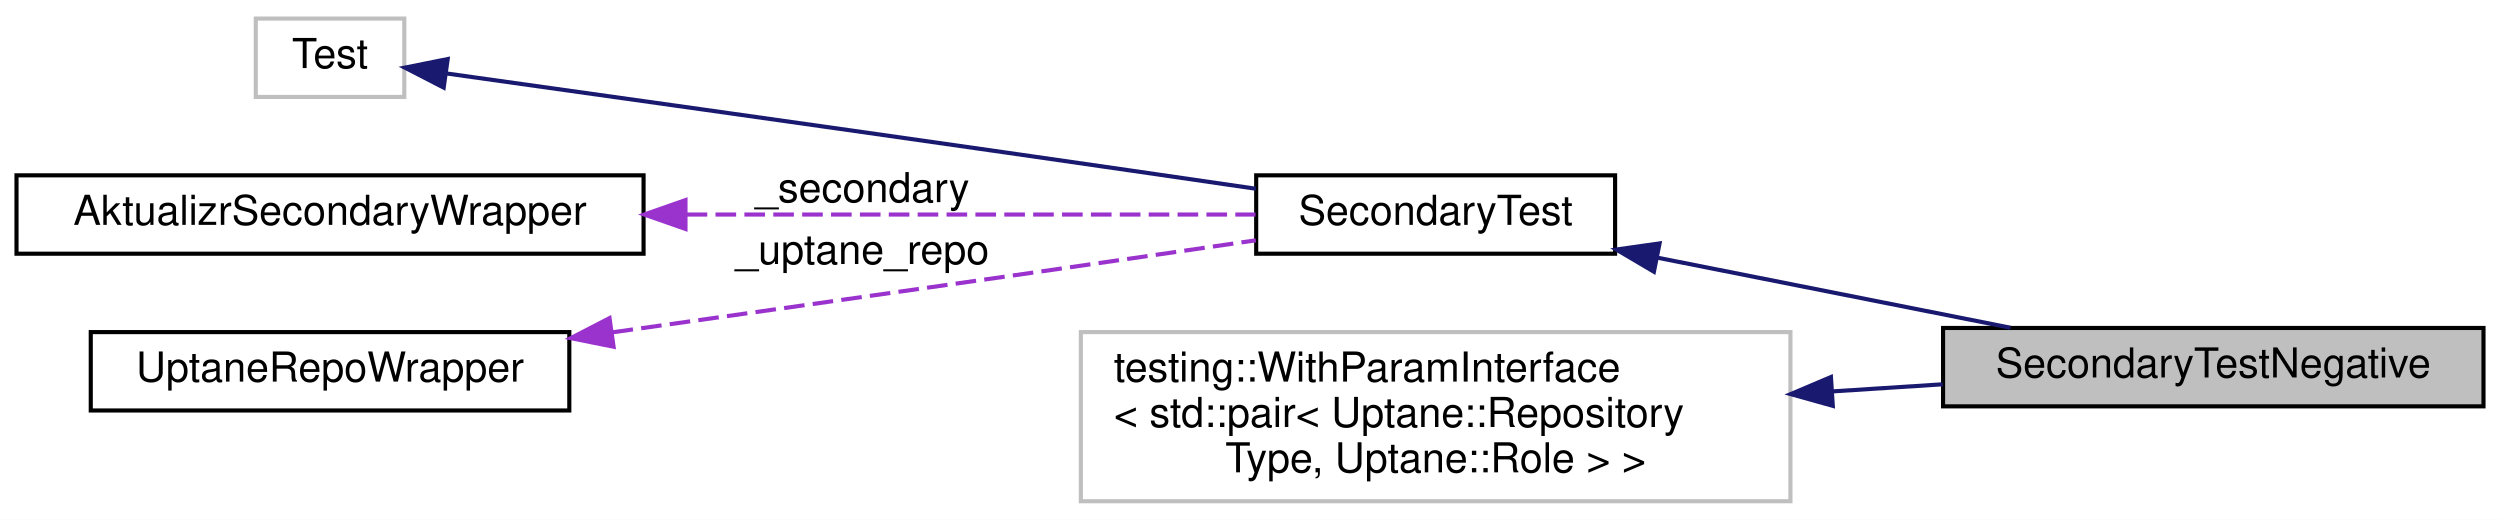
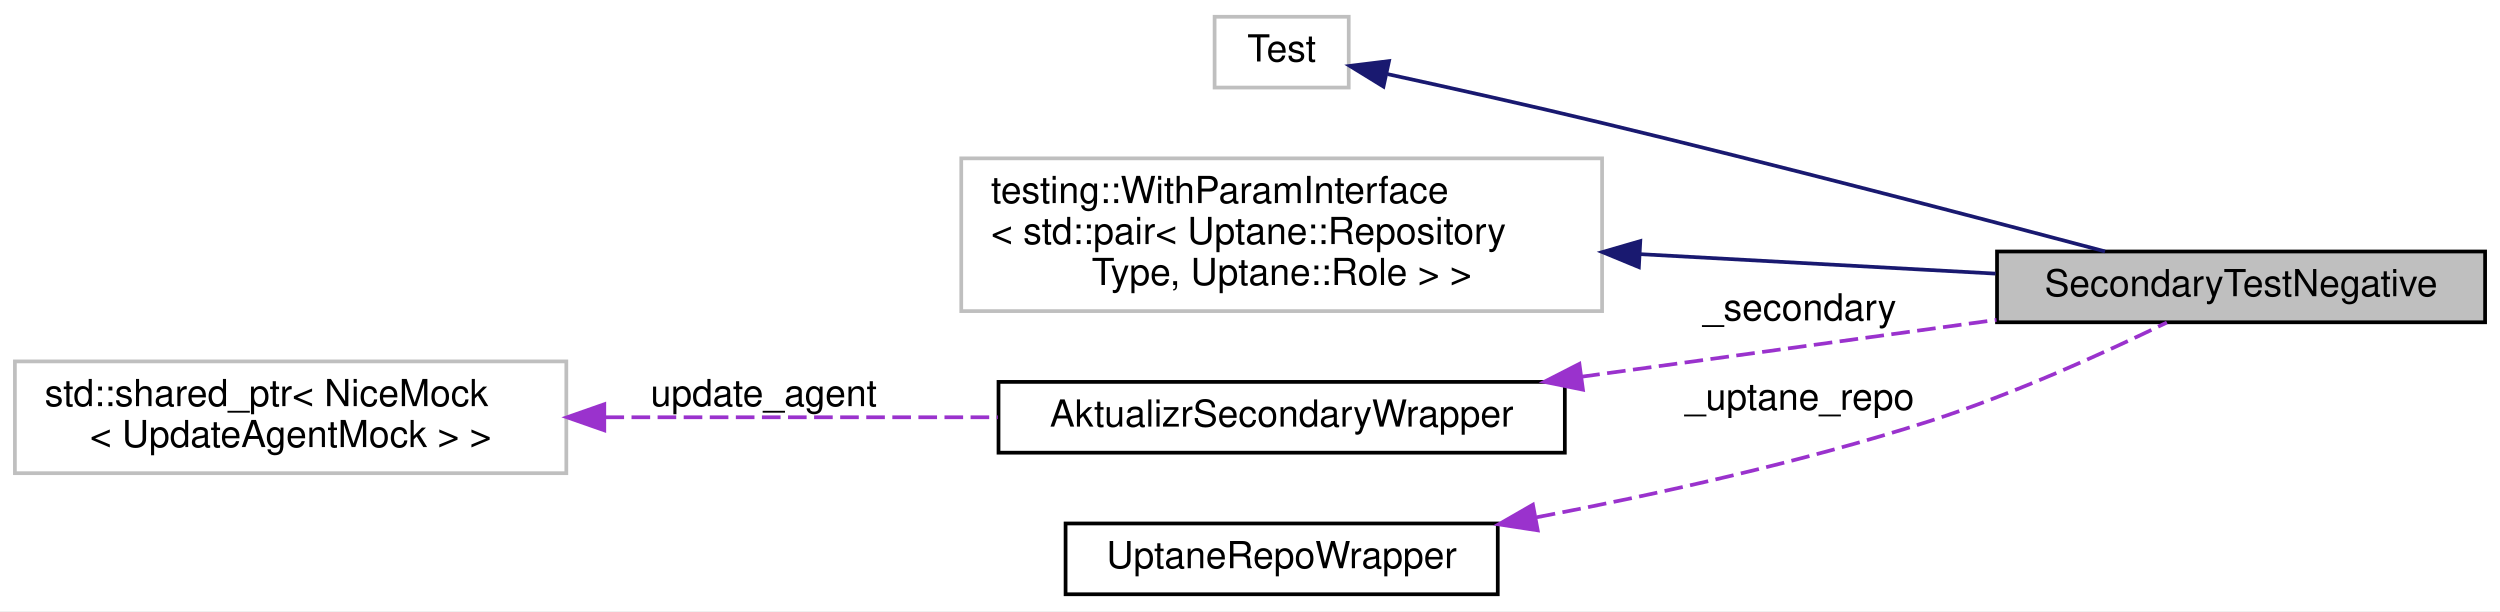
- <svg xmlns="http://www.w3.org/2000/svg" xmlns:xlink="http://www.w3.org/1999/xlink" width="606pt" height="126pt" viewBox="0.00 0.00 606.00 126.00">
-   <g id="graph0" class="graph" transform="scale(1 1) rotate(0) translate(4 122)">
-     <polygon fill="white" stroke="transparent" points="-4,4 -4,-122 602,-122 602,4 -4,4" />
+ <svg xmlns="http://www.w3.org/2000/svg" xmlns:xlink="http://www.w3.org/1999/xlink" width="671pt" height="164pt" viewBox="0.00 0.00 671.00 164.00">
+   <g id="graph0" class="graph" transform="scale(1 1) rotate(0) translate(4 160)">
+     <polygon fill="white" stroke="transparent" points="-4,4 -4,-160 667,-160 667,4 -4,4" />
    <g id="node1" class="node">
      <g id="a_node1">
        <a xlink:title=" ">
-           <polygon fill="#bfbfbf" stroke="black" points="467,-23.5 467,-42.5 598,-42.5 598,-23.5 467,-23.5" />
-           <text text-anchor="middle" x="532.5" y="-30.5" font-family="Helvetica,sans-Serif" font-size="10.00">SecondaryTestNegative</text>
+           <polygon fill="#bfbfbf" stroke="black" points="532,-73.5 532,-92.5 663,-92.5 663,-73.5 532,-73.5" />
+           <text text-anchor="middle" x="597.5" y="-80.5" font-family="Helvetica,sans-Serif" font-size="10.00">SecondaryTestNegative</text>
        </a>
      </g>
    </g>
    <g id="node2" class="node">
      <g id="a_node2">
-         <a xlink:href="class_secondary_test.html" target="_top" xlink:title=" ">
-           <polygon fill="white" stroke="black" points="300.5,-60.5 300.5,-79.5 387.5,-79.5 387.5,-60.5 300.5,-60.5" />
-           <text text-anchor="middle" x="344" y="-67.5" font-family="Helvetica,sans-Serif" font-size="10.00">SecondaryTest</text>
+         <a xlink:title=" ">
+           <polygon fill="white" stroke="#bfbfbf" points="322,-136.5 322,-155.5 358,-155.5 358,-136.5 322,-136.5" />
+           <text text-anchor="middle" x="340" y="-143.5" font-family="Helvetica,sans-Serif" font-size="10.00">Test</text>
        </a>
      </g>
    </g>
    <g id="edge1" class="edge">
-       <path fill="none" stroke="midnightblue" d="M397.79,-59.53C424.68,-54.19 457.13,-47.75 483.33,-42.56" />
-       <polygon fill="midnightblue" stroke="midnightblue" points="396.91,-56.13 387.79,-61.51 398.28,-63 396.91,-56.13" />
+       <path fill="none" stroke="midnightblue" d="M368.45,-140.1C385.12,-136.46 406.83,-131.62 426,-127 472.81,-115.73 526.56,-101.67 560.99,-92.52" />
+       <polygon fill="midnightblue" stroke="midnightblue" points="367.32,-136.76 358.29,-142.31 368.81,-143.61 367.32,-136.76" />
    </g>
    <g id="node3" class="node">
      <g id="a_node3">
        <a xlink:title=" ">
-           <polygon fill="white" stroke="#bfbfbf" points="58,-98.5 58,-117.5 94,-117.5 94,-98.5 58,-98.5" />
-           <text text-anchor="middle" x="76" y="-105.5" font-family="Helvetica,sans-Serif" font-size="10.00">Test</text>
+           <polygon fill="white" stroke="#bfbfbf" points="254,-76.5 254,-117.5 426,-117.5 426,-76.5 254,-76.5" />
+           <text text-anchor="start" x="262" y="-105.5" font-family="Helvetica,sans-Serif" font-size="10.00">testing::WithParamInterface</text>
+           <text text-anchor="start" x="262" y="-94.5" font-family="Helvetica,sans-Serif" font-size="10.00">&lt; std::pair&lt; Uptane::Repository</text>
+           <text text-anchor="middle" x="340" y="-83.5" font-family="Helvetica,sans-Serif" font-size="10.00">Type, Uptane::Role &gt; &gt;</text>
        </a>
      </g>
    </g>
    <g id="edge2" class="edge">
-       <path fill="none" stroke="midnightblue" d="M104.17,-104.2C136.53,-99.67 192.22,-91.85 240,-85 259.86,-82.15 281.86,-78.96 300.41,-76.25" />
-       <polygon fill="midnightblue" stroke="midnightblue" points="103.55,-100.76 94.13,-105.61 104.52,-107.69 103.55,-100.76" />
+       <path fill="none" stroke="midnightblue" d="M436.28,-91.78C468.05,-90.04 502.68,-88.14 531.6,-86.56" />
+       <polygon fill="midnightblue" stroke="midnightblue" points="435.87,-88.3 426.08,-92.34 436.25,-95.29 435.87,-88.3" />
    </g>
    <g id="node4" class="node">
      <g id="a_node4">
        <a xlink:href="class_aktualizr_secondary_wrapper.html" target="_top" xlink:title=" ">
-           <polygon fill="white" stroke="black" points="0,-60.5 0,-79.5 152,-79.5 152,-60.5 0,-60.5" />
-           <text text-anchor="middle" x="76" y="-67.5" font-family="Helvetica,sans-Serif" font-size="10.00">AktualizrSecondaryWrapper</text>
+           <polygon fill="white" stroke="black" points="264,-38.5 264,-57.5 416,-57.5 416,-38.5 264,-38.5" />
+           <text text-anchor="middle" x="340" y="-45.5" font-family="Helvetica,sans-Serif" font-size="10.00">AktualizrSecondaryWrapper</text>
        </a>
      </g>
    </g>
    <g id="edge3" class="edge">
-       <path fill="none" stroke="#9a32cd" stroke-dasharray="5,2" d="M162.44,-70C208.48,-70 263.28,-70 300.33,-70" />
-       <polygon fill="#9a32cd" stroke="#9a32cd" points="162.16,-66.5 152.16,-70 162.16,-73.5 162.16,-66.5" />
-       <text text-anchor="middle" x="205" y="-73" font-family="Helvetica,sans-Serif" font-size="10.00"> _secondary</text>
+       <path fill="none" stroke="#9a32cd" stroke-dasharray="5,2" d="M420.41,-58.88C456.23,-63.79 498,-69.51 531.86,-74.15" />
+       <polygon fill="#9a32cd" stroke="#9a32cd" points="420.86,-55.41 410.48,-57.52 419.91,-62.34 420.86,-55.41" />
+       <text text-anchor="middle" x="479" y="-74" font-family="Helvetica,sans-Serif" font-size="10.00"> _secondary</text>
    </g>
    <g id="node5" class="node">
      <g id="a_node5">
-         <a xlink:href="class_uptane_repo_wrapper.html" target="_top" xlink:title=" ">
-           <polygon fill="white" stroke="black" points="18,-22.5 18,-41.5 134,-41.5 134,-22.5 18,-22.5" />
-           <text text-anchor="middle" x="76" y="-29.5" font-family="Helvetica,sans-Serif" font-size="10.00">UptaneRepoWrapper</text>
+         <a xlink:title=" ">
+           <polygon fill="white" stroke="#bfbfbf" points="0,-33 0,-63 148,-63 148,-33 0,-33" />
+           <text text-anchor="start" x="8" y="-51" font-family="Helvetica,sans-Serif" font-size="10.00">std::shared_ptr&lt; NiceMock</text>
+           <text text-anchor="middle" x="74" y="-40" font-family="Helvetica,sans-Serif" font-size="10.00">&lt; UpdateAgentMock &gt; &gt;</text>
        </a>
      </g>
    </g>
    <g id="edge4" class="edge">
-       <path fill="none" stroke="#9a32cd" stroke-dasharray="5,2" d="M144.48,-41.45C173.83,-45.58 208.62,-50.5 240,-55 259.86,-57.85 281.86,-61.04 300.41,-63.75" />
-       <polygon fill="#9a32cd" stroke="#9a32cd" points="144.73,-37.95 134.34,-40.03 143.75,-44.89 144.73,-37.95" />
-       <text text-anchor="middle" x="205" y="-58" font-family="Helvetica,sans-Serif" font-size="10.00"> _uptane_repo</text>
+       <path fill="none" stroke="#9a32cd" stroke-dasharray="5,2" d="M158.5,-48C192.27,-48 230.96,-48 263.83,-48" />
+       <polygon fill="#9a32cd" stroke="#9a32cd" points="158.19,-44.5 148.19,-48 158.19,-51.5 158.19,-44.5" />
+       <text text-anchor="middle" x="201" y="-51" font-family="Helvetica,sans-Serif" font-size="10.00"> update_agent</text>
    </g>
    <g id="node6" class="node">
      <g id="a_node6">
-         <a xlink:title=" ">
-           <polygon fill="white" stroke="#bfbfbf" points="258,-0.5 258,-41.5 430,-41.5 430,-0.5 258,-0.5" />
-           <text text-anchor="start" x="266" y="-29.5" font-family="Helvetica,sans-Serif" font-size="10.00">testing::WithParamInterface</text>
-           <text text-anchor="start" x="266" y="-18.5" font-family="Helvetica,sans-Serif" font-size="10.00">&lt; std::pair&lt; Uptane::Repository</text>
-           <text text-anchor="middle" x="344" y="-7.5" font-family="Helvetica,sans-Serif" font-size="10.00">Type, Uptane::Role &gt; &gt;</text>
+         <a xlink:href="class_uptane_repo_wrapper.html" target="_top" xlink:title=" ">
+           <polygon fill="white" stroke="black" points="282,-0.5 282,-19.5 398,-19.5 398,-0.5 282,-0.5" />
+           <text text-anchor="middle" x="340" y="-7.5" font-family="Helvetica,sans-Serif" font-size="10.00">UptaneRepoWrapper</text>
        </a>
      </g>
    </g>
    <g id="edge5" class="edge">
-       <path fill="none" stroke="midnightblue" d="M440.26,-27.13C449.29,-27.71 458.3,-28.29 466.94,-28.85" />
-       <polygon fill="midnightblue" stroke="midnightblue" points="440.27,-23.62 430.06,-26.47 439.82,-30.61 440.27,-23.62" />
+       <path fill="none" stroke="#9a32cd" stroke-dasharray="5,2" d="M408.49,-21.17C440.81,-27.35 479.83,-36.01 514,-47 536.46,-54.22 561.13,-65.45 577.59,-73.44" />
+       <polygon fill="#9a32cd" stroke="#9a32cd" points="408.72,-17.66 398.24,-19.26 407.43,-24.54 408.72,-17.66" />
+       <text text-anchor="middle" x="479" y="-50" font-family="Helvetica,sans-Serif" font-size="10.00"> _uptane_repo</text>
    </g>
  </g>
</svg>
